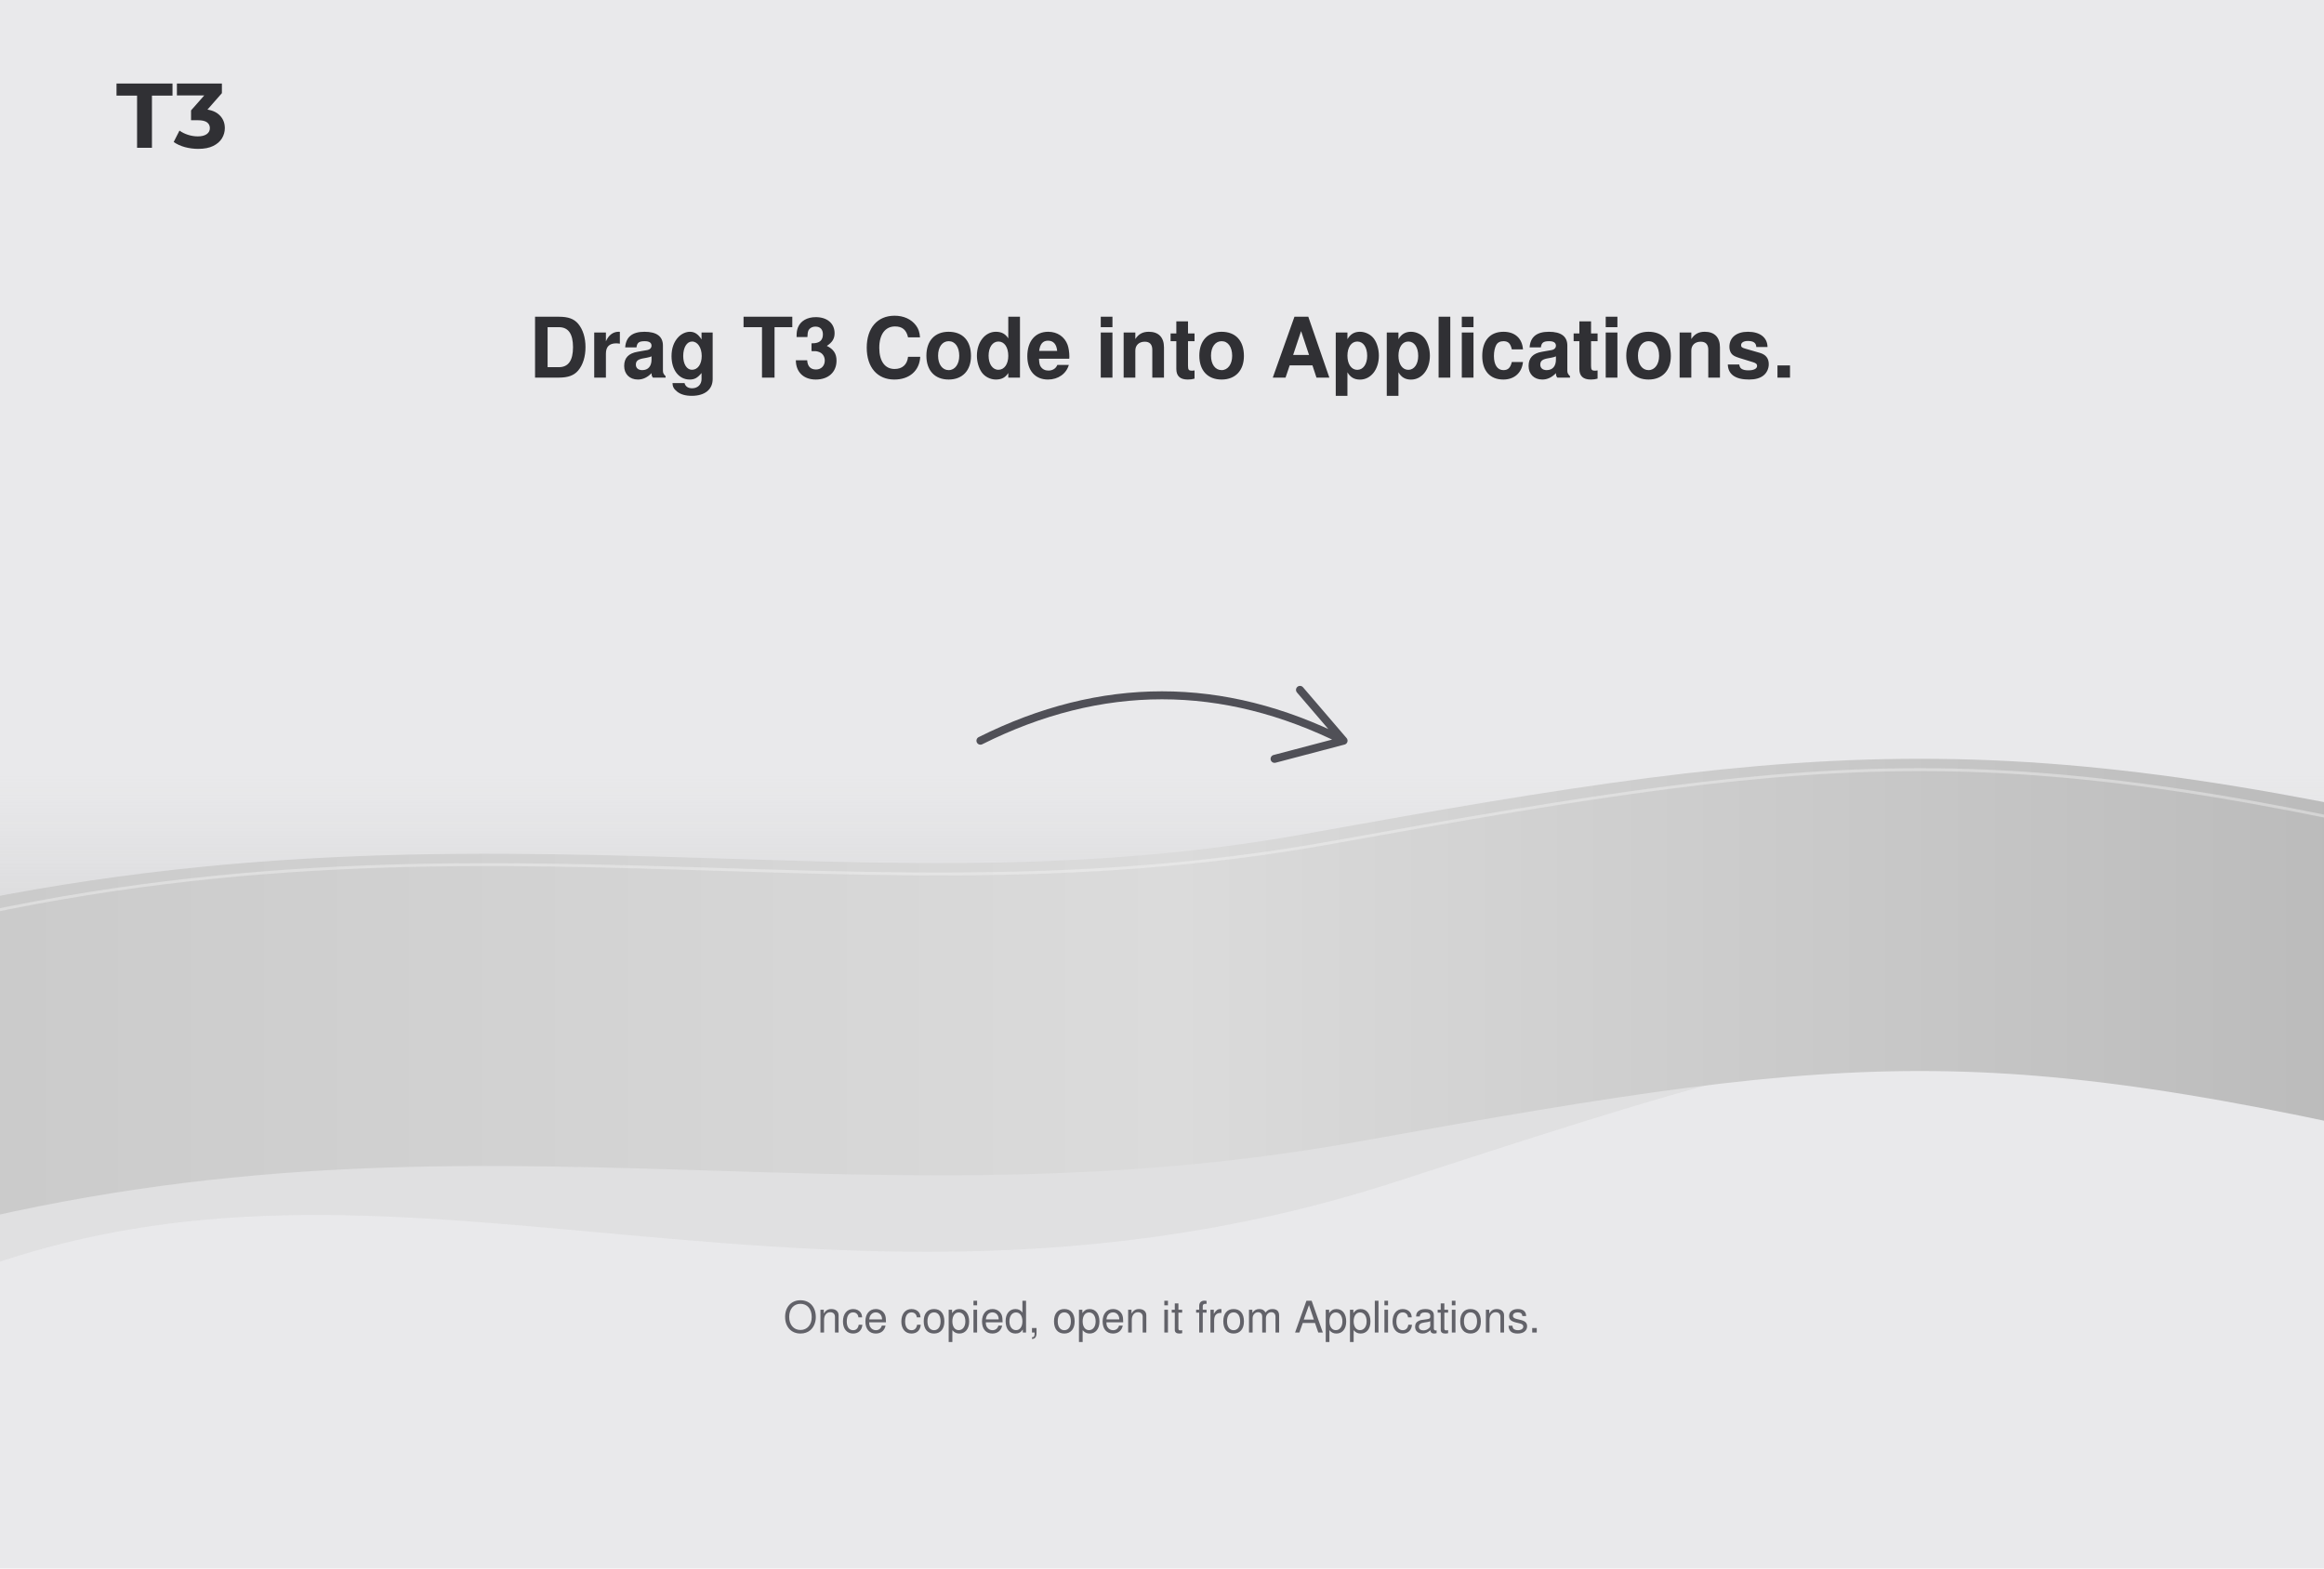
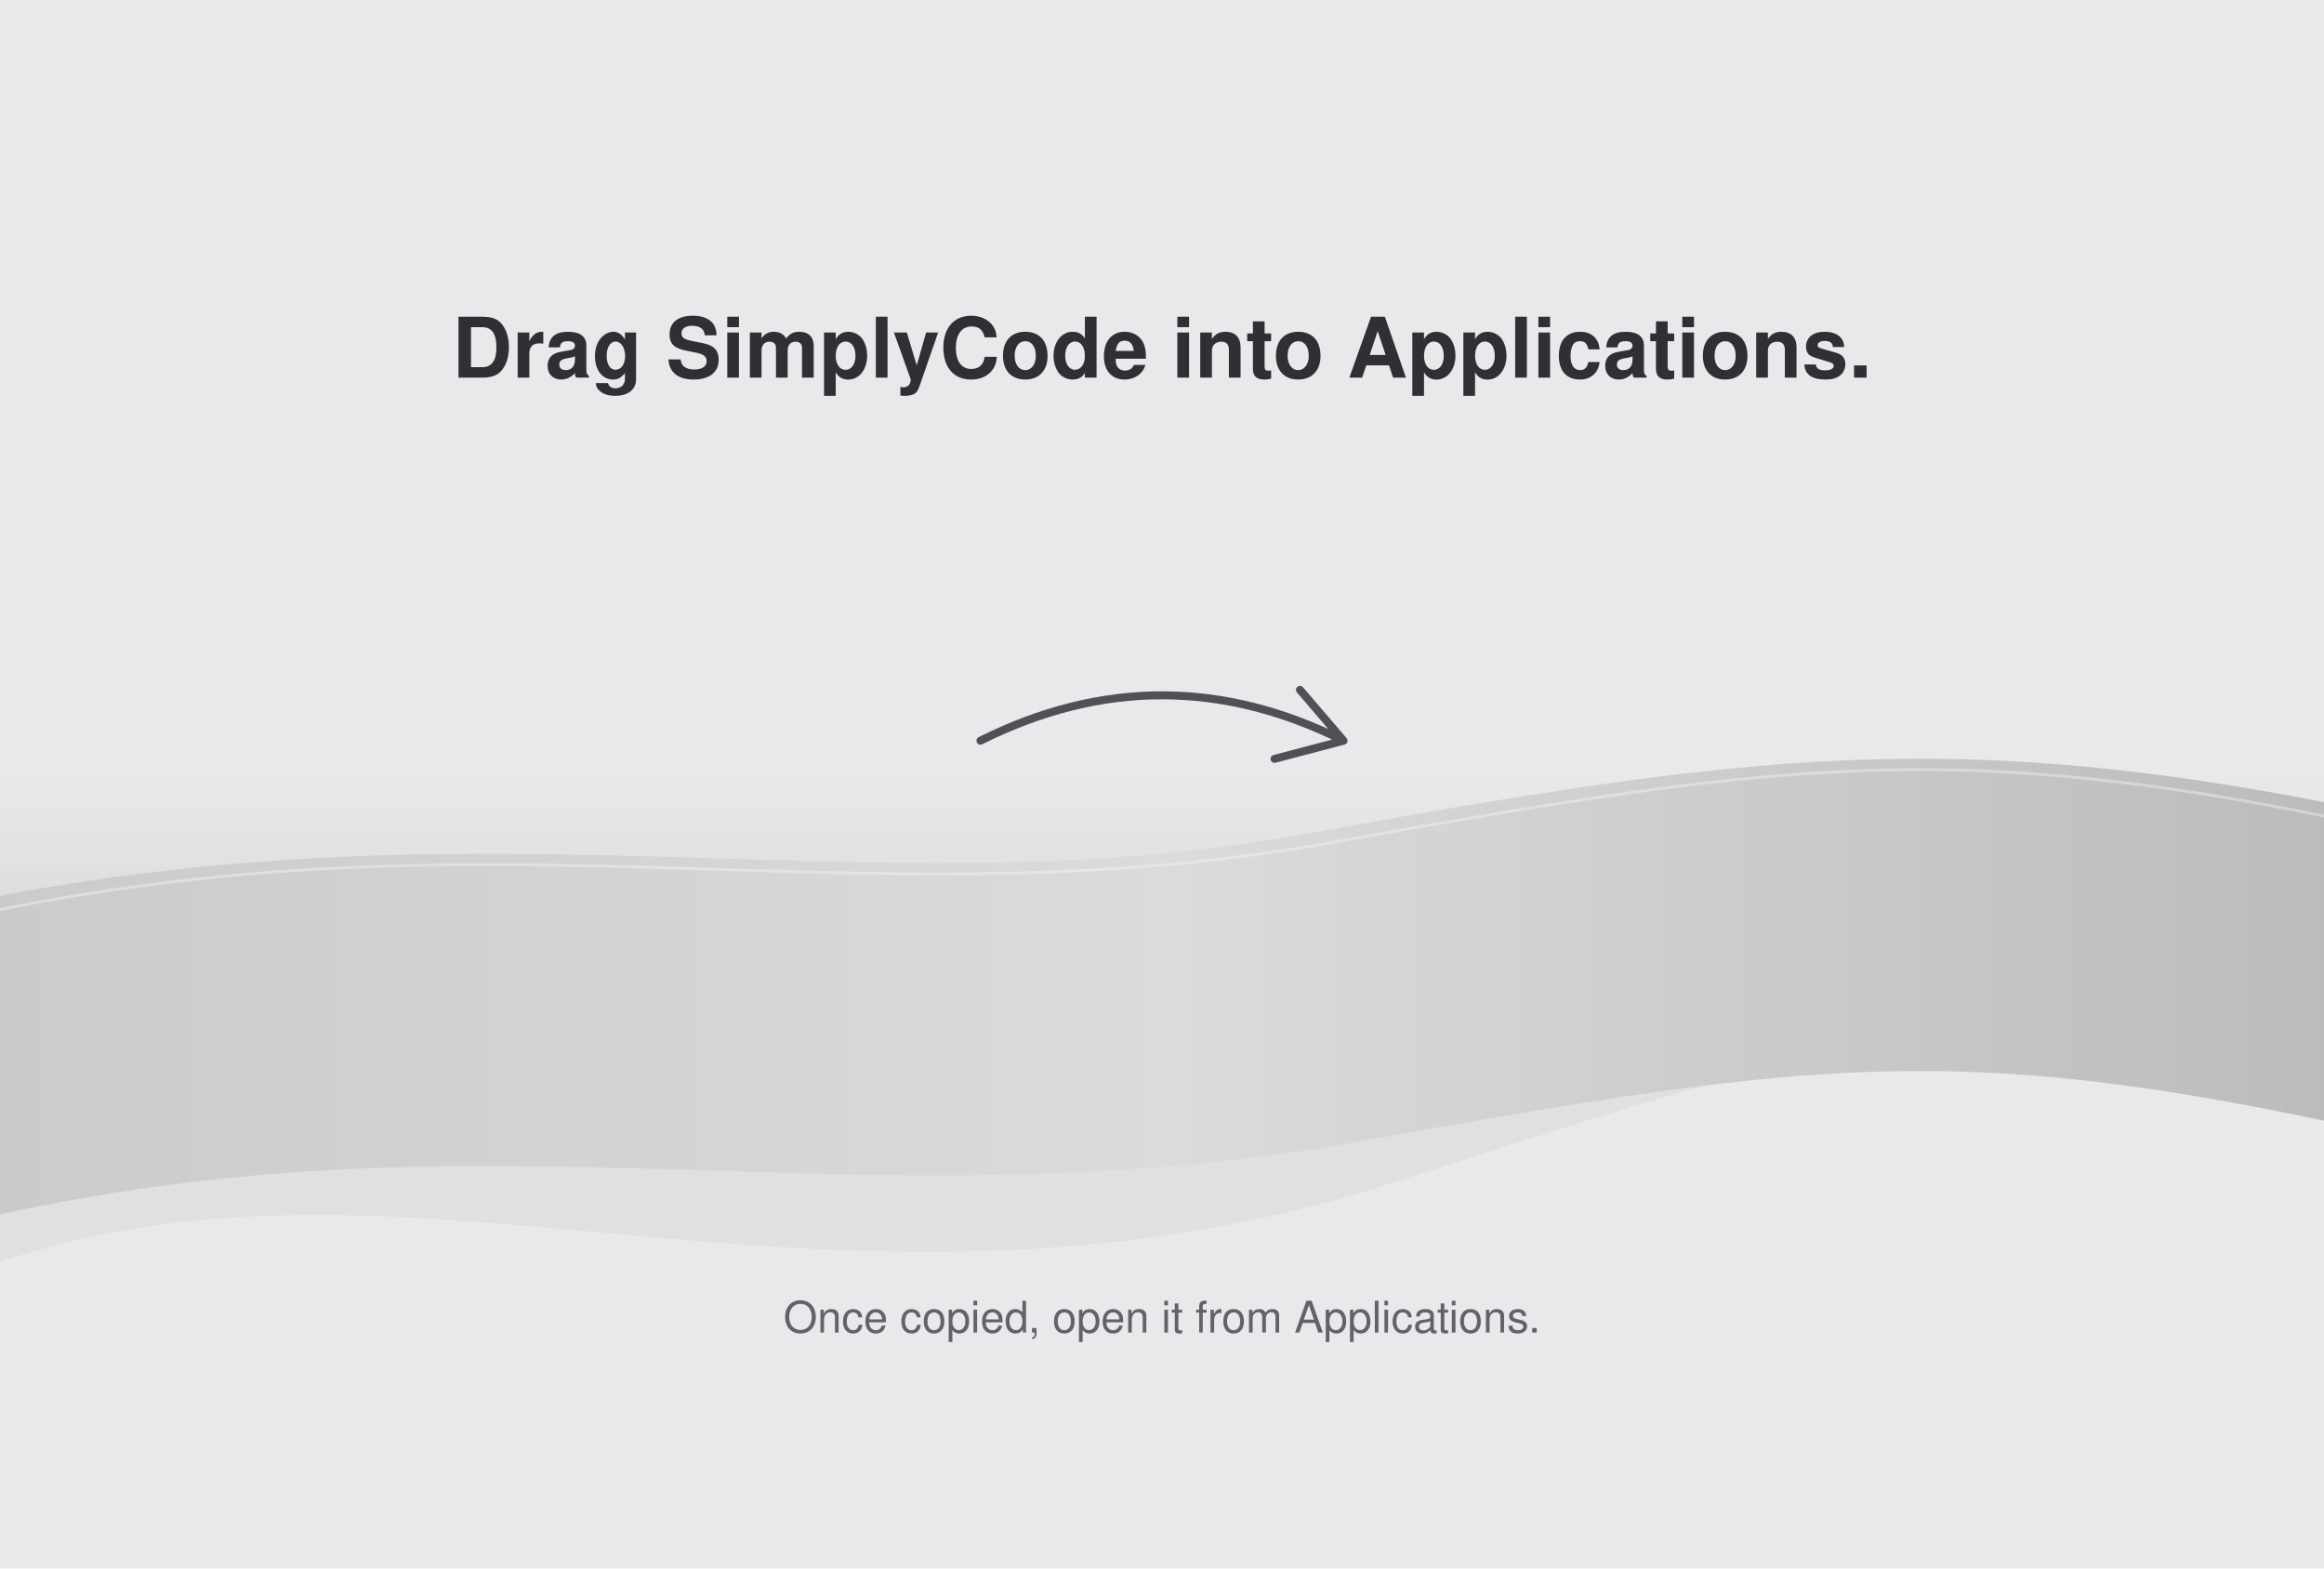
<svg xmlns="http://www.w3.org/2000/svg" width="1280" height="864" viewBox="0 0 640 432">
  <defs>
    <linearGradient id="veil" x1="0" y1="0" x2="0" y2="1">
      <stop stop-color="#B7B7B7" stop-opacity="0" />
      <stop offset=".55" stop-color="#A5A5A5" stop-opacity=".24" />
      <stop offset="1" stop-color="#D1D1D1" stop-opacity=".4" />
    </linearGradient>
    <linearGradient id="silk" x1="0" y1="0" x2="1" y2="0">
      <stop stop-color="#C8C8C8" />
      <stop offset=".5" stop-color="#DBDBDB" />
      <stop offset="1" stop-color="#B5B5B5" />
    </linearGradient>
  </defs>
  <rect width="640" height="432" fill="#E9E9EB" />
  <path d="M-60 293C95 220 214 304 362 256S559 191 707 257" stroke="url(#veil)" stroke-width="146" fill="none" opacity="1" stroke-linecap="round" stroke-linejoin="round" />
  <path d="M-60 306C113 252 223 298 367 272S553 242 707 280" stroke="url(#silk)" stroke-width="86" fill="none" opacity="1" stroke-linecap="round" stroke-linejoin="round" />
  <path d="M-60 266C113 212 223 258 367 232S553 202 707 240" stroke="#F5F5F5" stroke-width="0.8" fill="none" opacity="0.42" stroke-linecap="round" stroke-linejoin="round" />
-   <svg x="32" y="23" width="30" height="18" viewBox="15.531 37 94.394 56.96" fill="#303034">
-     <path d="M33.451 93V47.56H15.531V37H64.331V47.56H46.411V93H33.451ZM86.725 93.96C82.832 93.96 78.965 93.453 75.125 92.44C71.285 91.373 68.032 89.88 65.365 87.96L70.405 78.04C72.539 79.587 75.019 80.813 77.845 81.72C80.672 82.627 83.525 83.08 86.405 83.08C89.659 83.08 92.219 82.44 94.085 81.16C95.952 79.88 96.885 78.12 96.885 75.88C96.885 73.747 96.059 72.067 94.405 70.84C92.752 69.613 90.085 69 86.405 69H80.485V60.44L96.085 42.76L97.525 47.4H68.165V37H107.365V45.4L91.845 63.08L85.285 59.32H89.045C95.925 59.32 101.125 60.867 104.645 63.96C108.165 67.053 109.925 71.027 109.925 75.88C109.925 79.027 109.099 81.987 107.445 84.76C105.792 87.48 103.259 89.693 99.845 91.4C96.432 93.107 92.059 93.96 86.725 93.96Z" />
-   </svg>
-   <text x="320" y="104" fill="#303034" font-family="Helvetica" font-size="23" font-weight="700" text-anchor="middle">Drag T3 Code into Applications.</text>
+   <text x="320" y="104" fill="#303034" font-family="Helvetica" font-size="23" font-weight="700" text-anchor="middle">Drag SimplyCode into Applications.</text>
  <path d="M270 204Q320 179 370 204M358 190L370 204L351 209" stroke="#505057" stroke-width="2.2" fill="none" opacity="1" stroke-linecap="round" stroke-linejoin="round" />
  <text x="320" y="367" fill="#626269" font-family="Helvetica" font-size="12" font-weight="400" text-anchor="middle">Once copied, open it from Applications.</text>
</svg>
